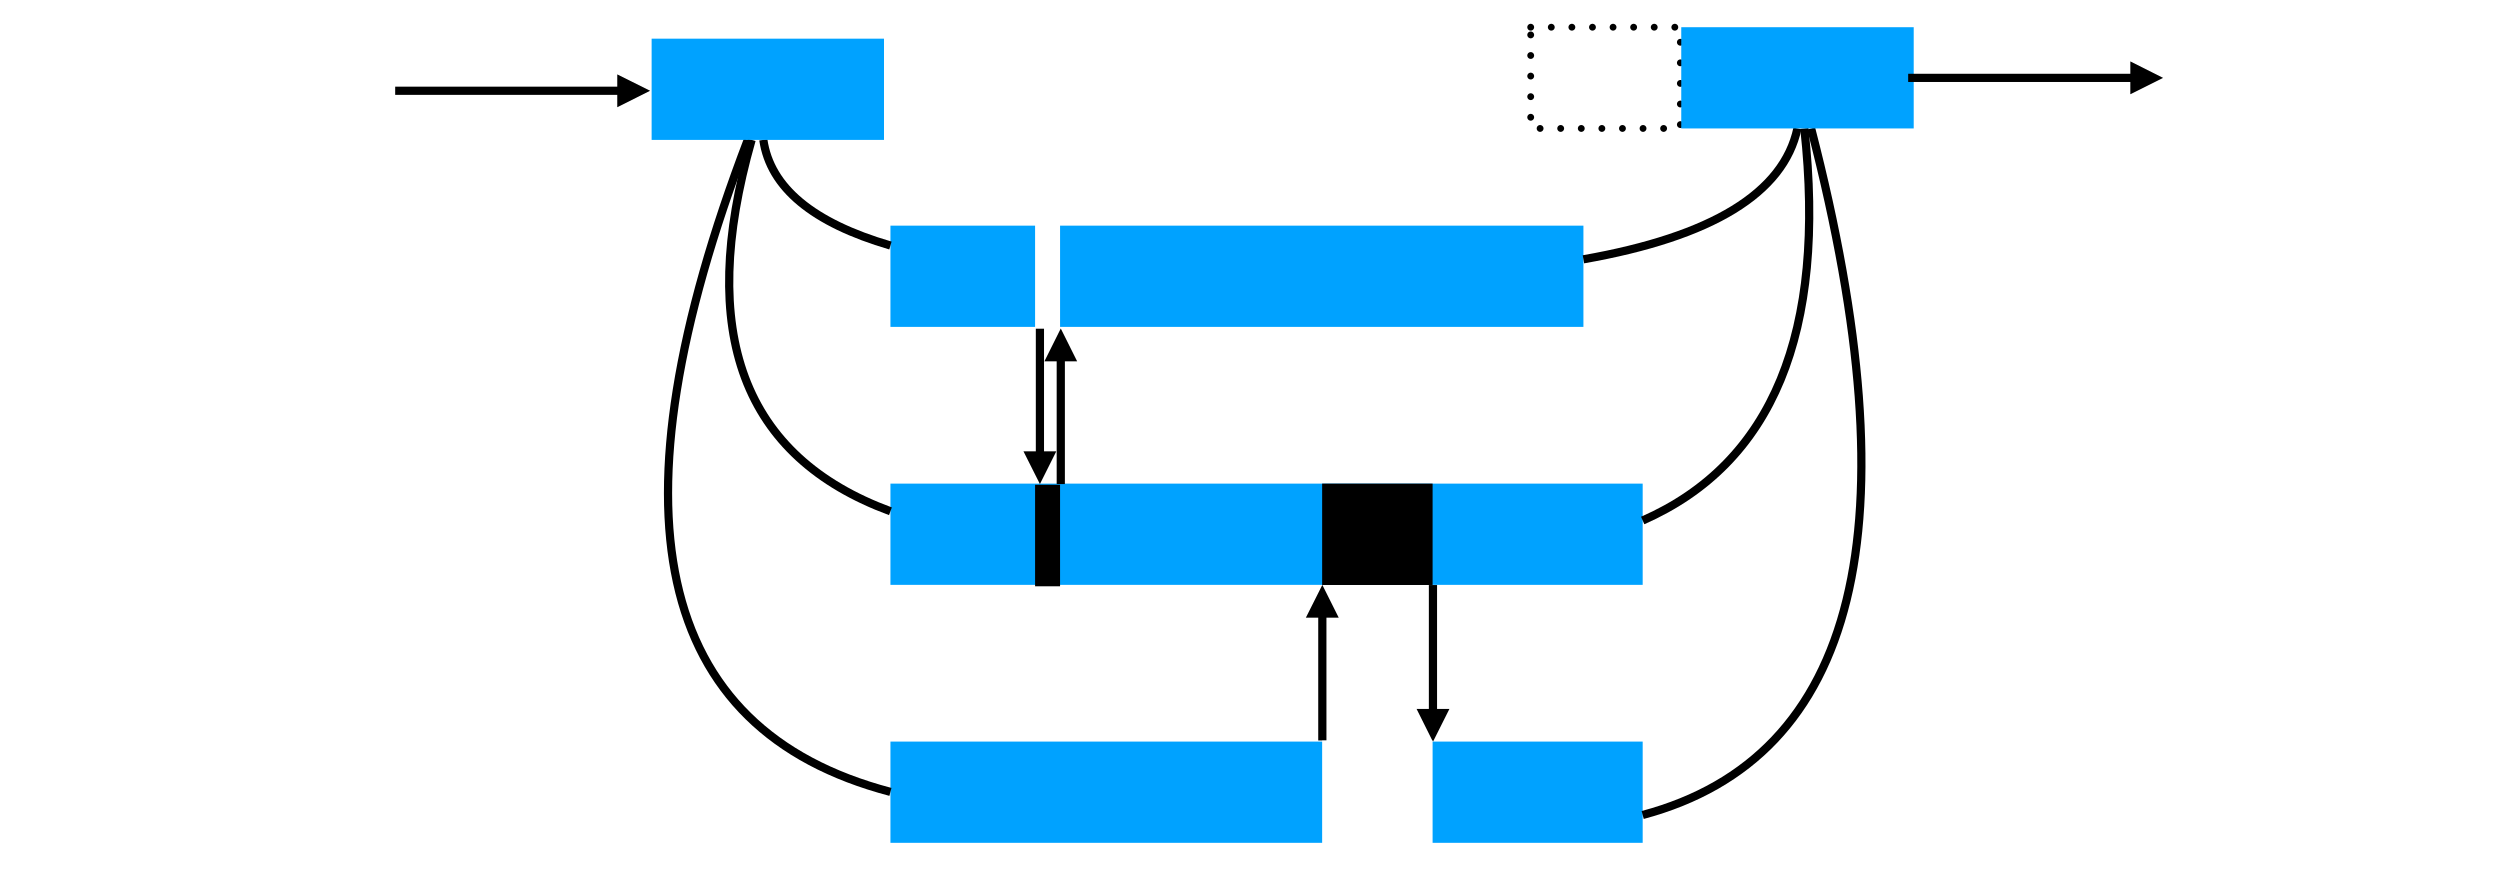
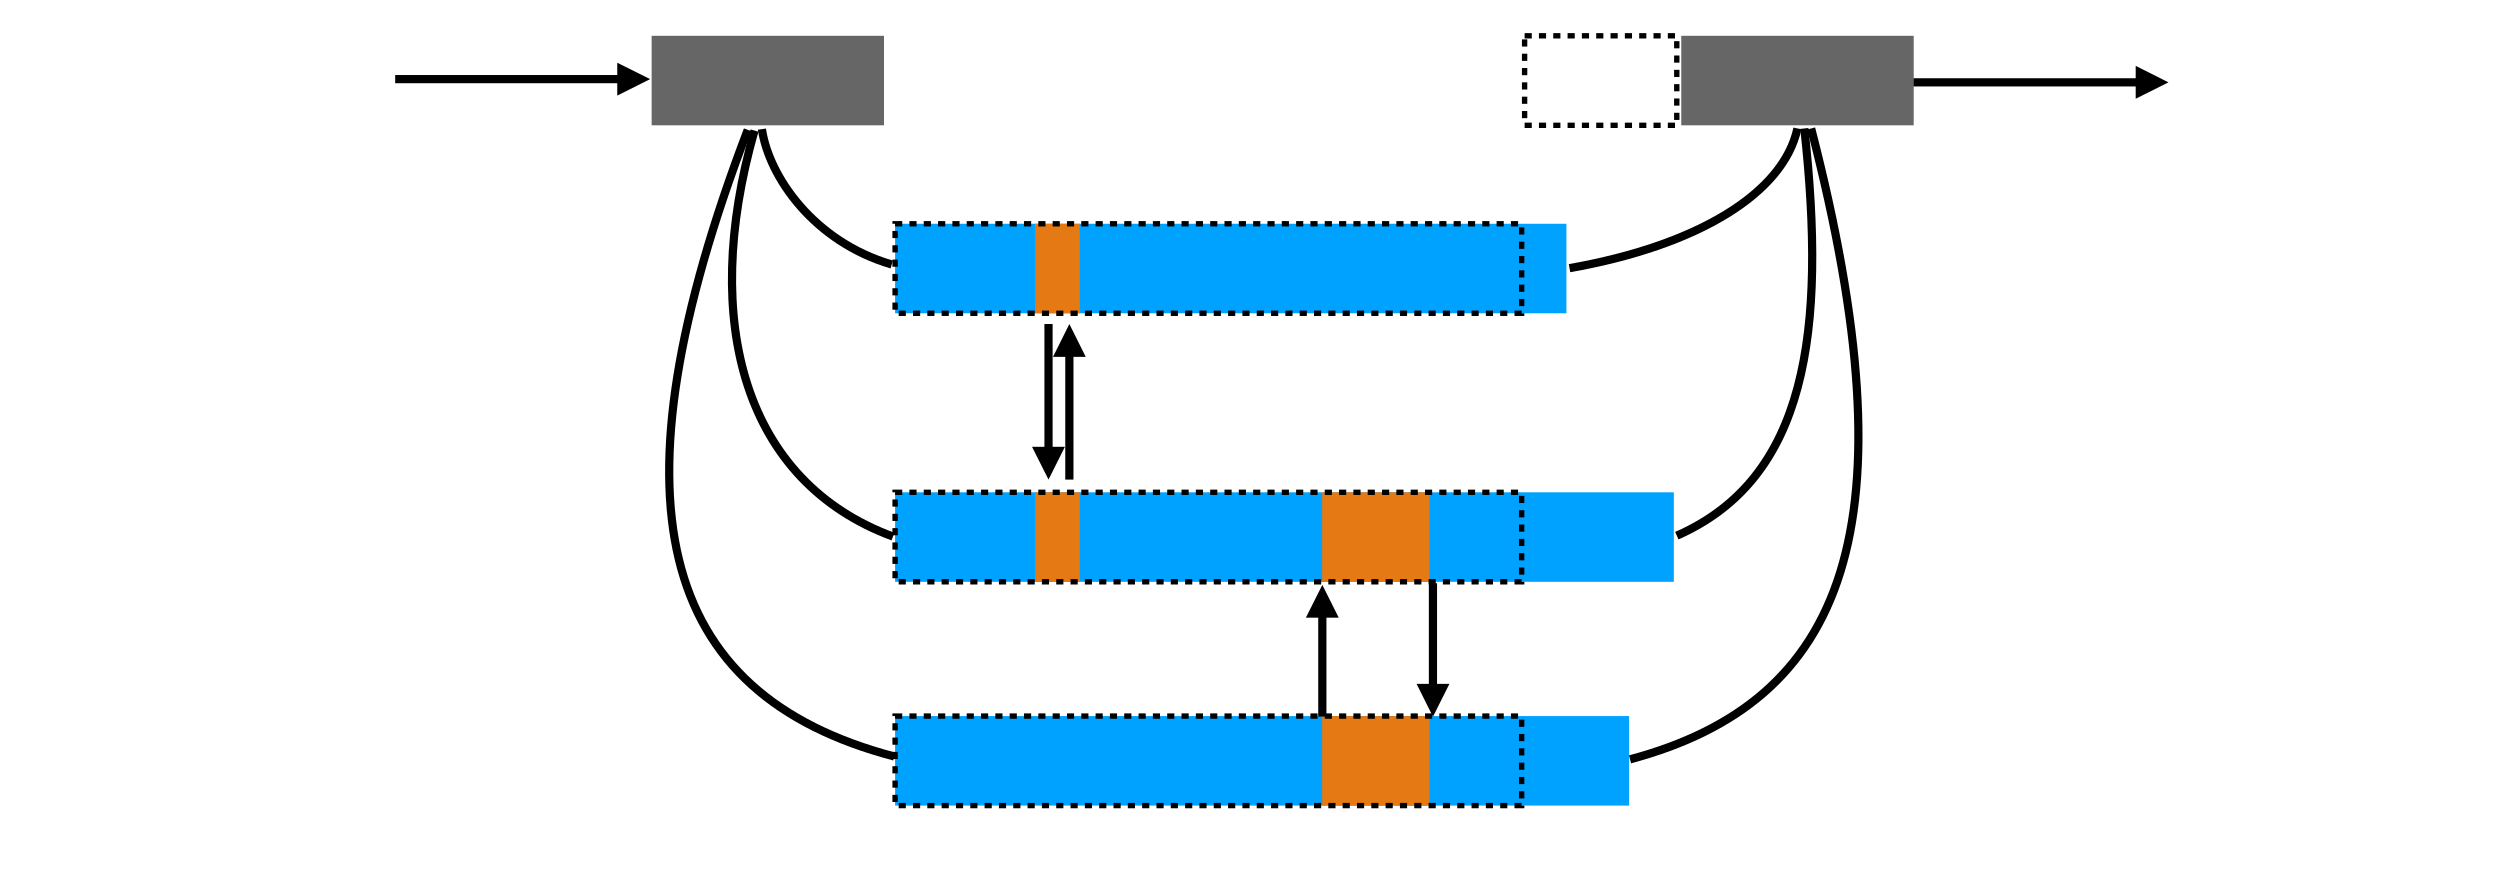
- <svg xmlns="http://www.w3.org/2000/svg" x="0" y="0" width="2793" height="982" viewBox="0 0 2793 982" version="1.1" style="display: block;margin-left: auto;margin-right: auto;">
+ <svg xmlns="http://www.w3.org/2000/svg" xmlns:ns1="https://boxy-svg.com" x="0" y="0" width="2793" height="982" viewBox="0 0 2793 982" version="1.1" style="display: block;margin-left: auto;margin-right: auto;">
  <defs>
    <style type="text/css">

.g1_1{
fill: #FFFFFF;
}
.g2_1{
fill: none;
stroke: #000000;
stroke-width: 7.639;
stroke-linecap: round;
stroke-linejoin: round;
stroke-miterlimit: 4;
stroke-dasharray: 0,23;
}
.g3_1{
fill: #00A2FF;
}
.g4_1{
fill: none;
stroke: #000000;
stroke-width: 9.167;
stroke-linecap: butt;
stroke-linejoin: miter;
stroke-miterlimit: 4;
}
.g5_1{
}


</style>
  </defs>
  <path d="M0,0 L0,982 L2793,982 L2793,0 Z " fill="#FFFFFF" stroke="none" />
  <path d="M-118.8,1160l2933.3,0l0,-1649.9l-2933.3,0l0,1649.9Z" class="g1_1" />
-   <path d="M1710.1,30.4l167.2,0l0,113.1l-167.2,0Z" class="g2_1" />
-   <path d="M994.8,252.1l774.2,0l0,113.1l-774.2,0Z" class="g3_1" />
-   <path d="M994.8,828.5l840.4,0l0,113.1l-840.4,0Z" class="g3_1" />
-   <path d="M994.8,540.3l840.4,0l0,113.1l-840.4,0Z" class="g3_1" />
-   <path d="M852.8,156.3c7.8,53.2,55.1,92.6,142,118" class="g4_1" />
-   <path d="M839.7,156.3c-61.5,215.8,-9.8,354.1,155.1,414.9" class="g4_1" />
-   <path d="M835.4,156.3C676.8,572.2,730,815,994.8,884.7" class="g4_1" />
-   <path d="M2008.1,143.5c-15.6,72.2,-95.3,120.9,-239.1,146.2" class="g4_1" />
-   <path d="M2015.8,143.5c24.9,228.1,-35.3,374.1,-180.6,438" class="g4_1" />
-   <path d="M2023.4,143.5c115.5,446.8,52.8,702.5,-188.2,767" class="g4_1" />
-   <path d="M728,43.2l259.6,0l0,113.1l-259.6,0Z" class="g3_1" />
-   <path d="M1878.3,30.4l259.7,0l0,113.1l-259.7,0Z" class="g3_1" />
-   <path d="M441.5,101.4l248.1,0l4.6,0" class="g4_1" />
-   <path d="M689.6,119.8l36.7,-18.4L689.6,83.1Z" class="g5_1" />
-   <path d="M2131.8,87L2380,87l4.5,0" class="g4_1" />
-   <path d="M2380,105.3L2416.6,87L2380,68.6Z" class="g5_1" />
-   <path d="M1161.8,367l0,137.2l0,4.5" class="g4_1" />
-   <path d="M1143.4,504.2l18.4,36.6l18.3,-36.6Z" class="g5_1" />
-   <path d="M1185.1,399.1l0,4.6l0,137.1" class="g4_1" />
-   <path d="M1203.4,403.7L1185.1,367l-18.3,36.7Z" class="g5_1" />
-   <path d="M 1600.9 653.618 L 1600.9 790.718 L 1600.9 795.318" class="g4_1" />
-   <path d="M1582.6,792l18.3,36.7L1619.3,792Z" class="g5_1" />
+   <path d="M 1000 250 L 1750 250 L 1750 350 L 1000 350 Z" class="g3_1" />
+   <path d="M 1000 800 L 1820 800 L 1820 900 L 1000 900 Z" class="g3_1" ns1:origin="0.446216 0.5" />
+   <path d="M 1000 550 L 1870 550 L 1870 650 L 1000 650 Z" class="g3_1" ns1:origin="0.446216 0.5" />
+   <path d="M 851.195 144.259 C 858.995 197.459 909.313 270.091 996.213 295.491" class="g4_1" />
+   <path d="M 842.911 145.865 C 781.411 361.665 832.725 538.655 997.625 599.455" class="g4_1" />
+   <path d="M 835.4 145.062 C 676.8 560.962 734.238 775.443 999.038 845.143" class="g4_1" />
+   <path d="M 2008.1 143.5 C 1992.5 215.7 1897.26 274.289 1753.46 299.589" class="g4_1" />
+   <path d="M 2015.8 143.5 C 2040.7 371.6 2018.644 534.553 1873.344 598.453" class="g4_1" />
+   <path d="M 2023.4 143.5 C 2138.9 590.3 2062.073 783.839 1821.073 848.339" class="g4_1" />
+   <path d="M 728 40 L 987.6 40 L 987.6 140 L 728 140 Z" class="g3_1" style="fill: rgb(102, 102, 102);" />
+   <path d="M 1878.3 40 L 2138 40 L 2138 140 L 1878.3 140 Z" class="g3_1" style="fill: rgb(102, 102, 102);" />
+   <path d="M 441.5 88.4 L 689.6 88.4 L 694.2 88.4" class="g4_1" />
+   <path d="M 689.6 106.8 L 726.3 88.4 L 689.6 70.1 Z" class="g5_1" />
+   <path d="M 2137.8 92 L 2386 92 L 2390.5 92" class="g4_1" />
+   <path d="M 2386 110.3 L 2422.6 92 L 2386 73.6 Z" class="g5_1" />
+   <g transform="matrix(1, 0, 0, 1, 9.599976, -5)">
+     <path d="M 1161.8 367 L 1161.8 504.2 L 1161.8 508.7" class="g4_1" />
+     <path d="M 1143.4 504.2 L 1161.8 540.8 L 1180.1 504.2 Z" class="g5_1" />
+     <path d="M 1185.1 399.1 L 1185.1 403.7 L 1185.1 540.8" class="g4_1" />
+     <path d="M 1203.4 403.7 L 1185.1 367 L 1166.8 403.7 Z" class="g5_1" />
+   </g>
+   <path d="M 1600.9 651.618 L 1600.9 772.56 L 1600.9 776.618" class="g4_1" />
+   <path d="M 1156.4 250 L 1206.4 250 L 1206.4 350 L 1156.4 350 Z" class="g1_1" style="fill: rgb(229, 121, 20);" />
+   <path d="M 1477.1 800 L 1597.1 800 L 1597.1 900 L 1477.1 900 Z" class="g1_1" style="fill: rgb(229, 121, 20);" />
+   <path d="M 1582.6 764 L 1600.9 800.7 L 1619.3 764 Z" class="g5_1" />
  <g transform="matrix(1, 0, 0, 1, 2.114128, -1.452773)">
-     <path d="M 1475.2 687 L 1475.2 691.5 L 1475.2 828.7" class="g4_1" />
+     <path d="M 1475.2 687 L 1475.2 690.652 L 1475.2 802" class="g4_1" />
    <path d="M 1493.5 691.5 L 1475.2 654.9 L 1456.8 691.5 Z" class="g5_1" />
  </g>
-   <path d="M1156.4,250.4l27.9,0l0,116.5l-27.9,0Z" class="g1_1" />
-   <path d="M 1477.1 827.463 L 1600.5 827.463 L 1600.5 942.1 L 1477.1 942.1 Z" class="g1_1" />
-   <path d="M1156.4,541.6l27.9,0l0,113.4l-27.9,0Z" class="g5_1" />
-   <path d="M 1477.1 540.3 L 1600.5 540.3 L 1600.5 653.54 L 1477.1 653.54 Z" class="g5_1" />
+   <path d="M 1156.4 550 L 1206.4 550 L 1206.4 650 L 1156.4 650 Z" class="g5_1" style="fill: rgb(229, 121, 20);" />
+   <path d="M 1477.1 550 L 1597.1 550 L 1597.1 650 L 1477.1 650 Z" class="g5_1" style="fill: rgb(229, 121, 20);" />
+   <path d="M 1000.005 250 L 1700.005 250 L 1700.005 350 L 1000.005 350 Z" class="g3_1" style="fill-opacity: 0; fill: none; stroke: rgb(0, 0, 0); stroke-width: 6px; stroke-dasharray: 8px;" />
+   <path d="M 1000 550 L 1700 550 L 1700 650 L 1000 650 Z" class="g3_1" style="fill-opacity: 0; fill: none; stroke: rgb(0, 0, 0); stroke-width: 6px; stroke-dasharray: 8px;" />
+   <path d="M 1000 800 L 1700 800 L 1700 900 L 1000 900 Z" class="g3_1" style="fill-opacity: 0; fill: none; stroke: rgb(0, 0, 0); stroke-width: 6px; stroke-dasharray: 8px;" />
+   <path d="M 1703.295 40 L 1873.295 40 L 1873.295 140 L 1703.295 140 Z" class="g3_1" style="fill-opacity: 0; fill: none; stroke: rgb(0, 0, 0); stroke-width: 6px; stroke-dasharray: 8px;" />
</svg>
